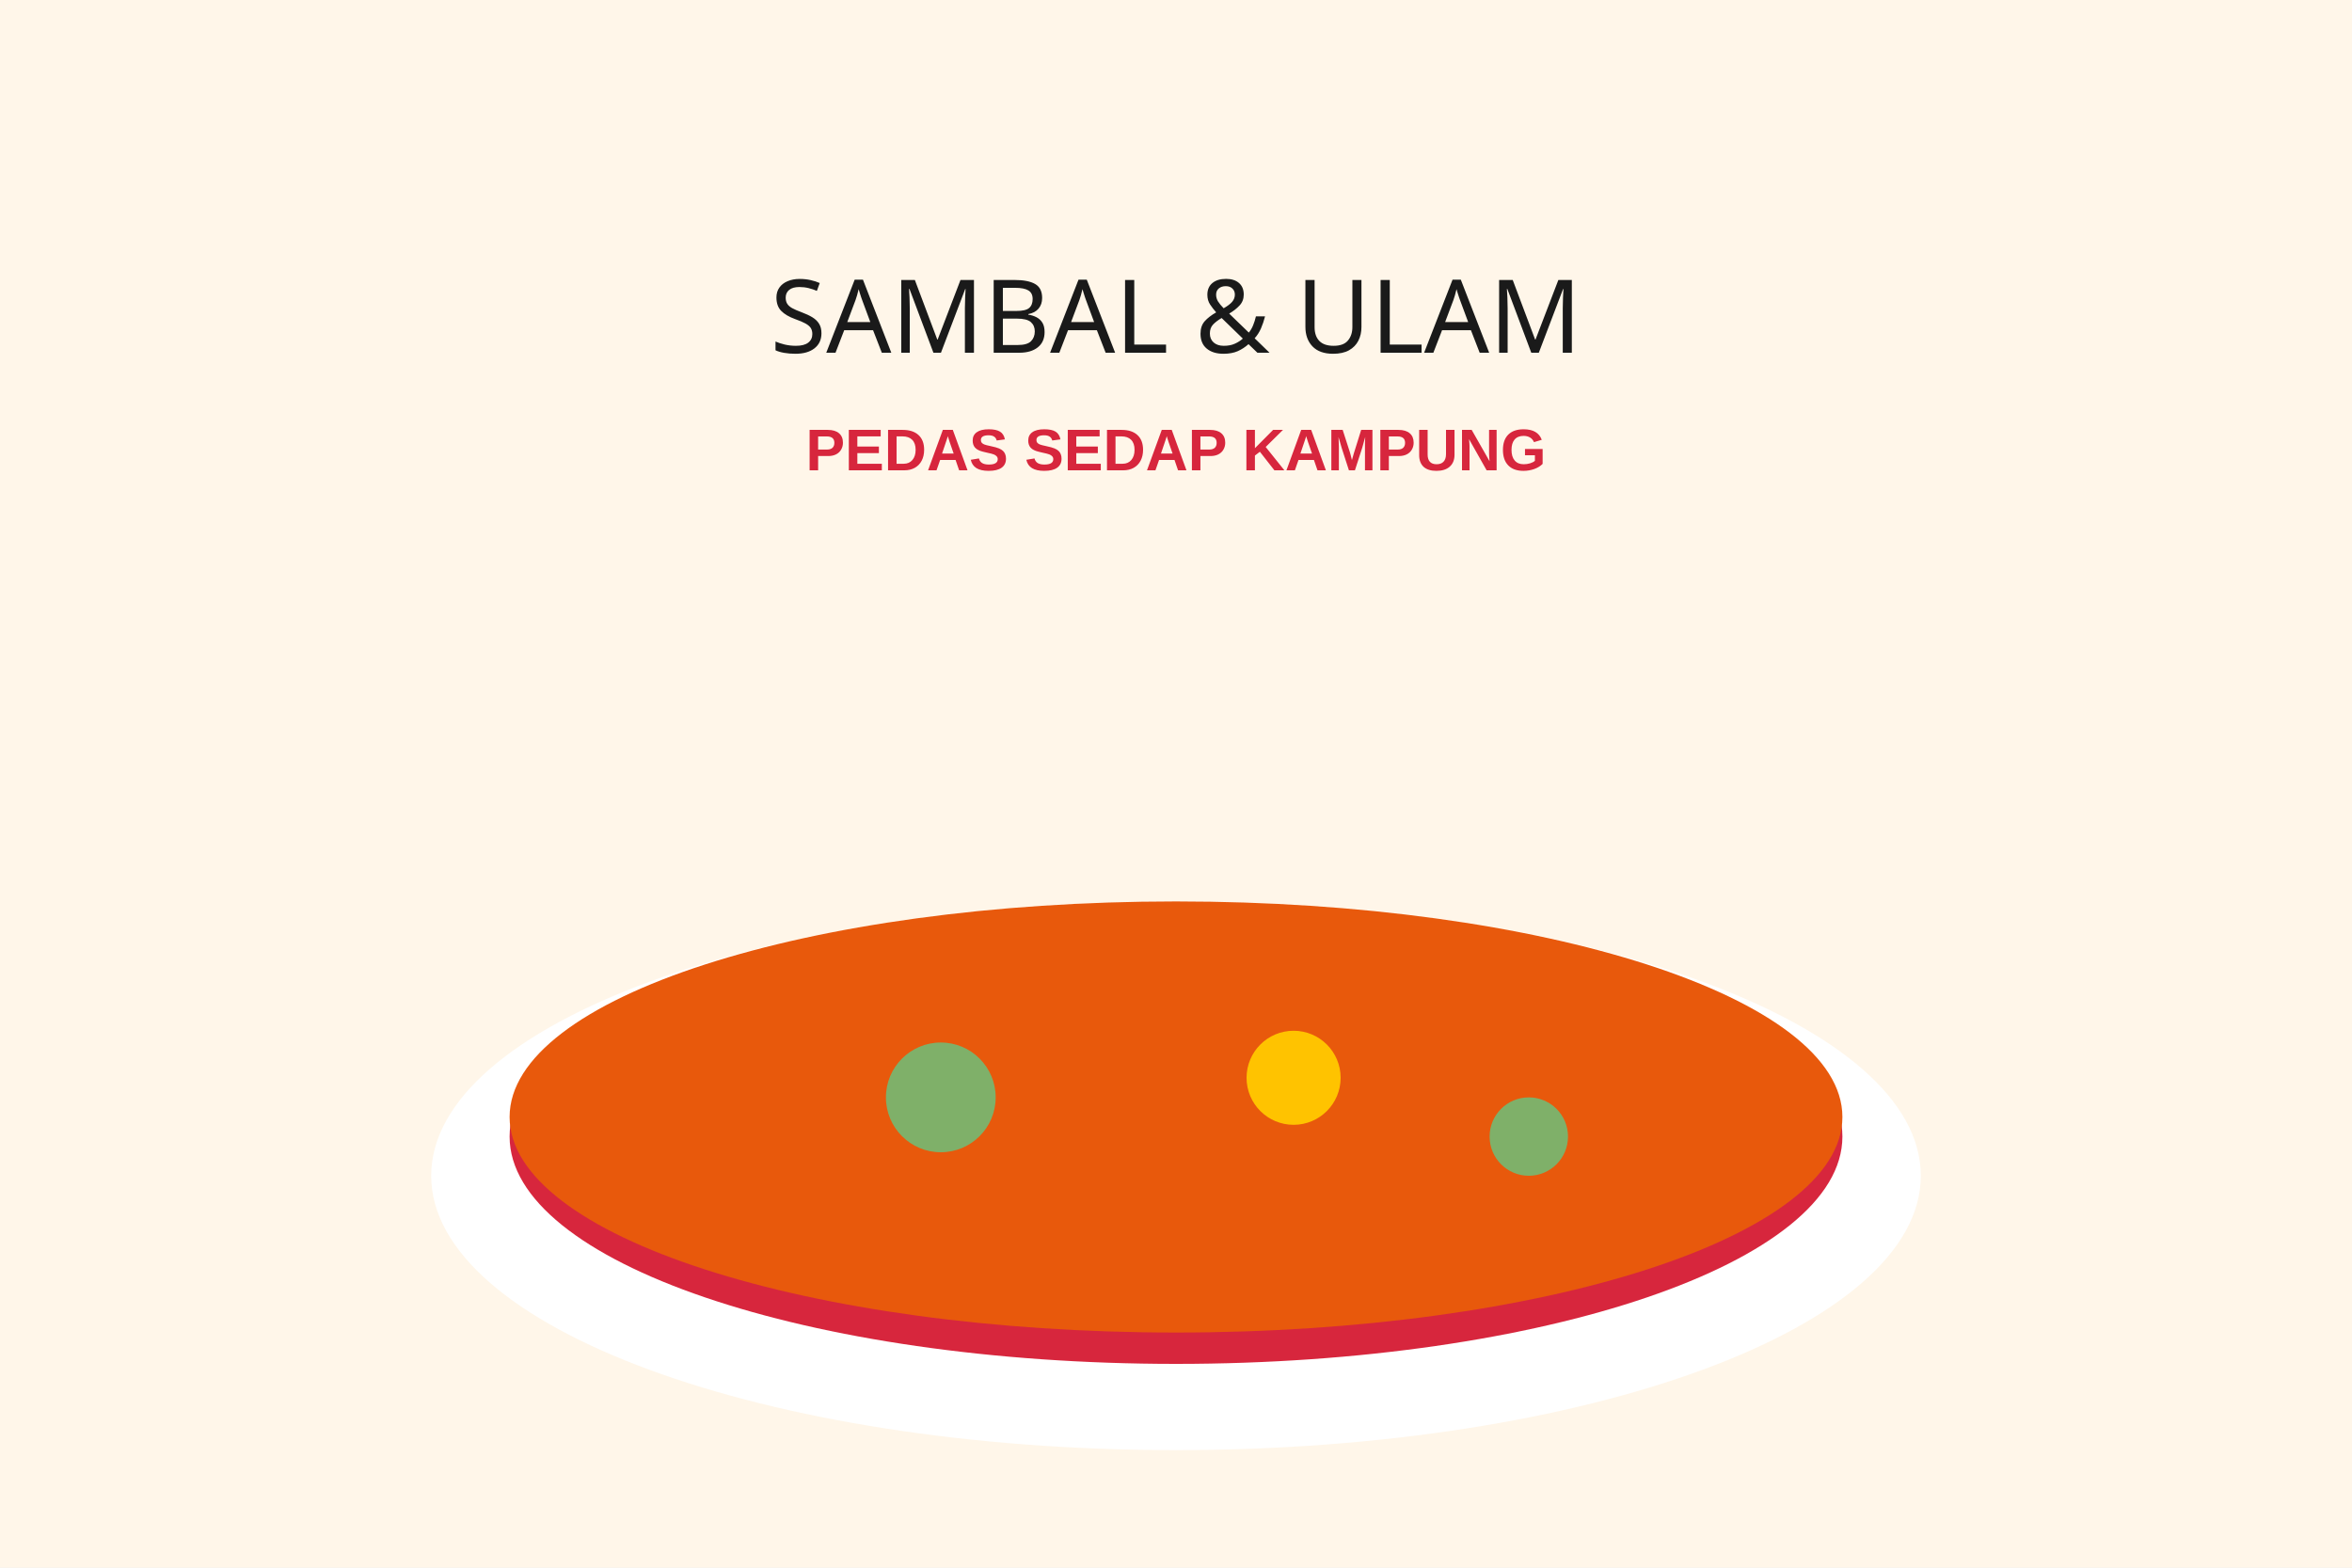
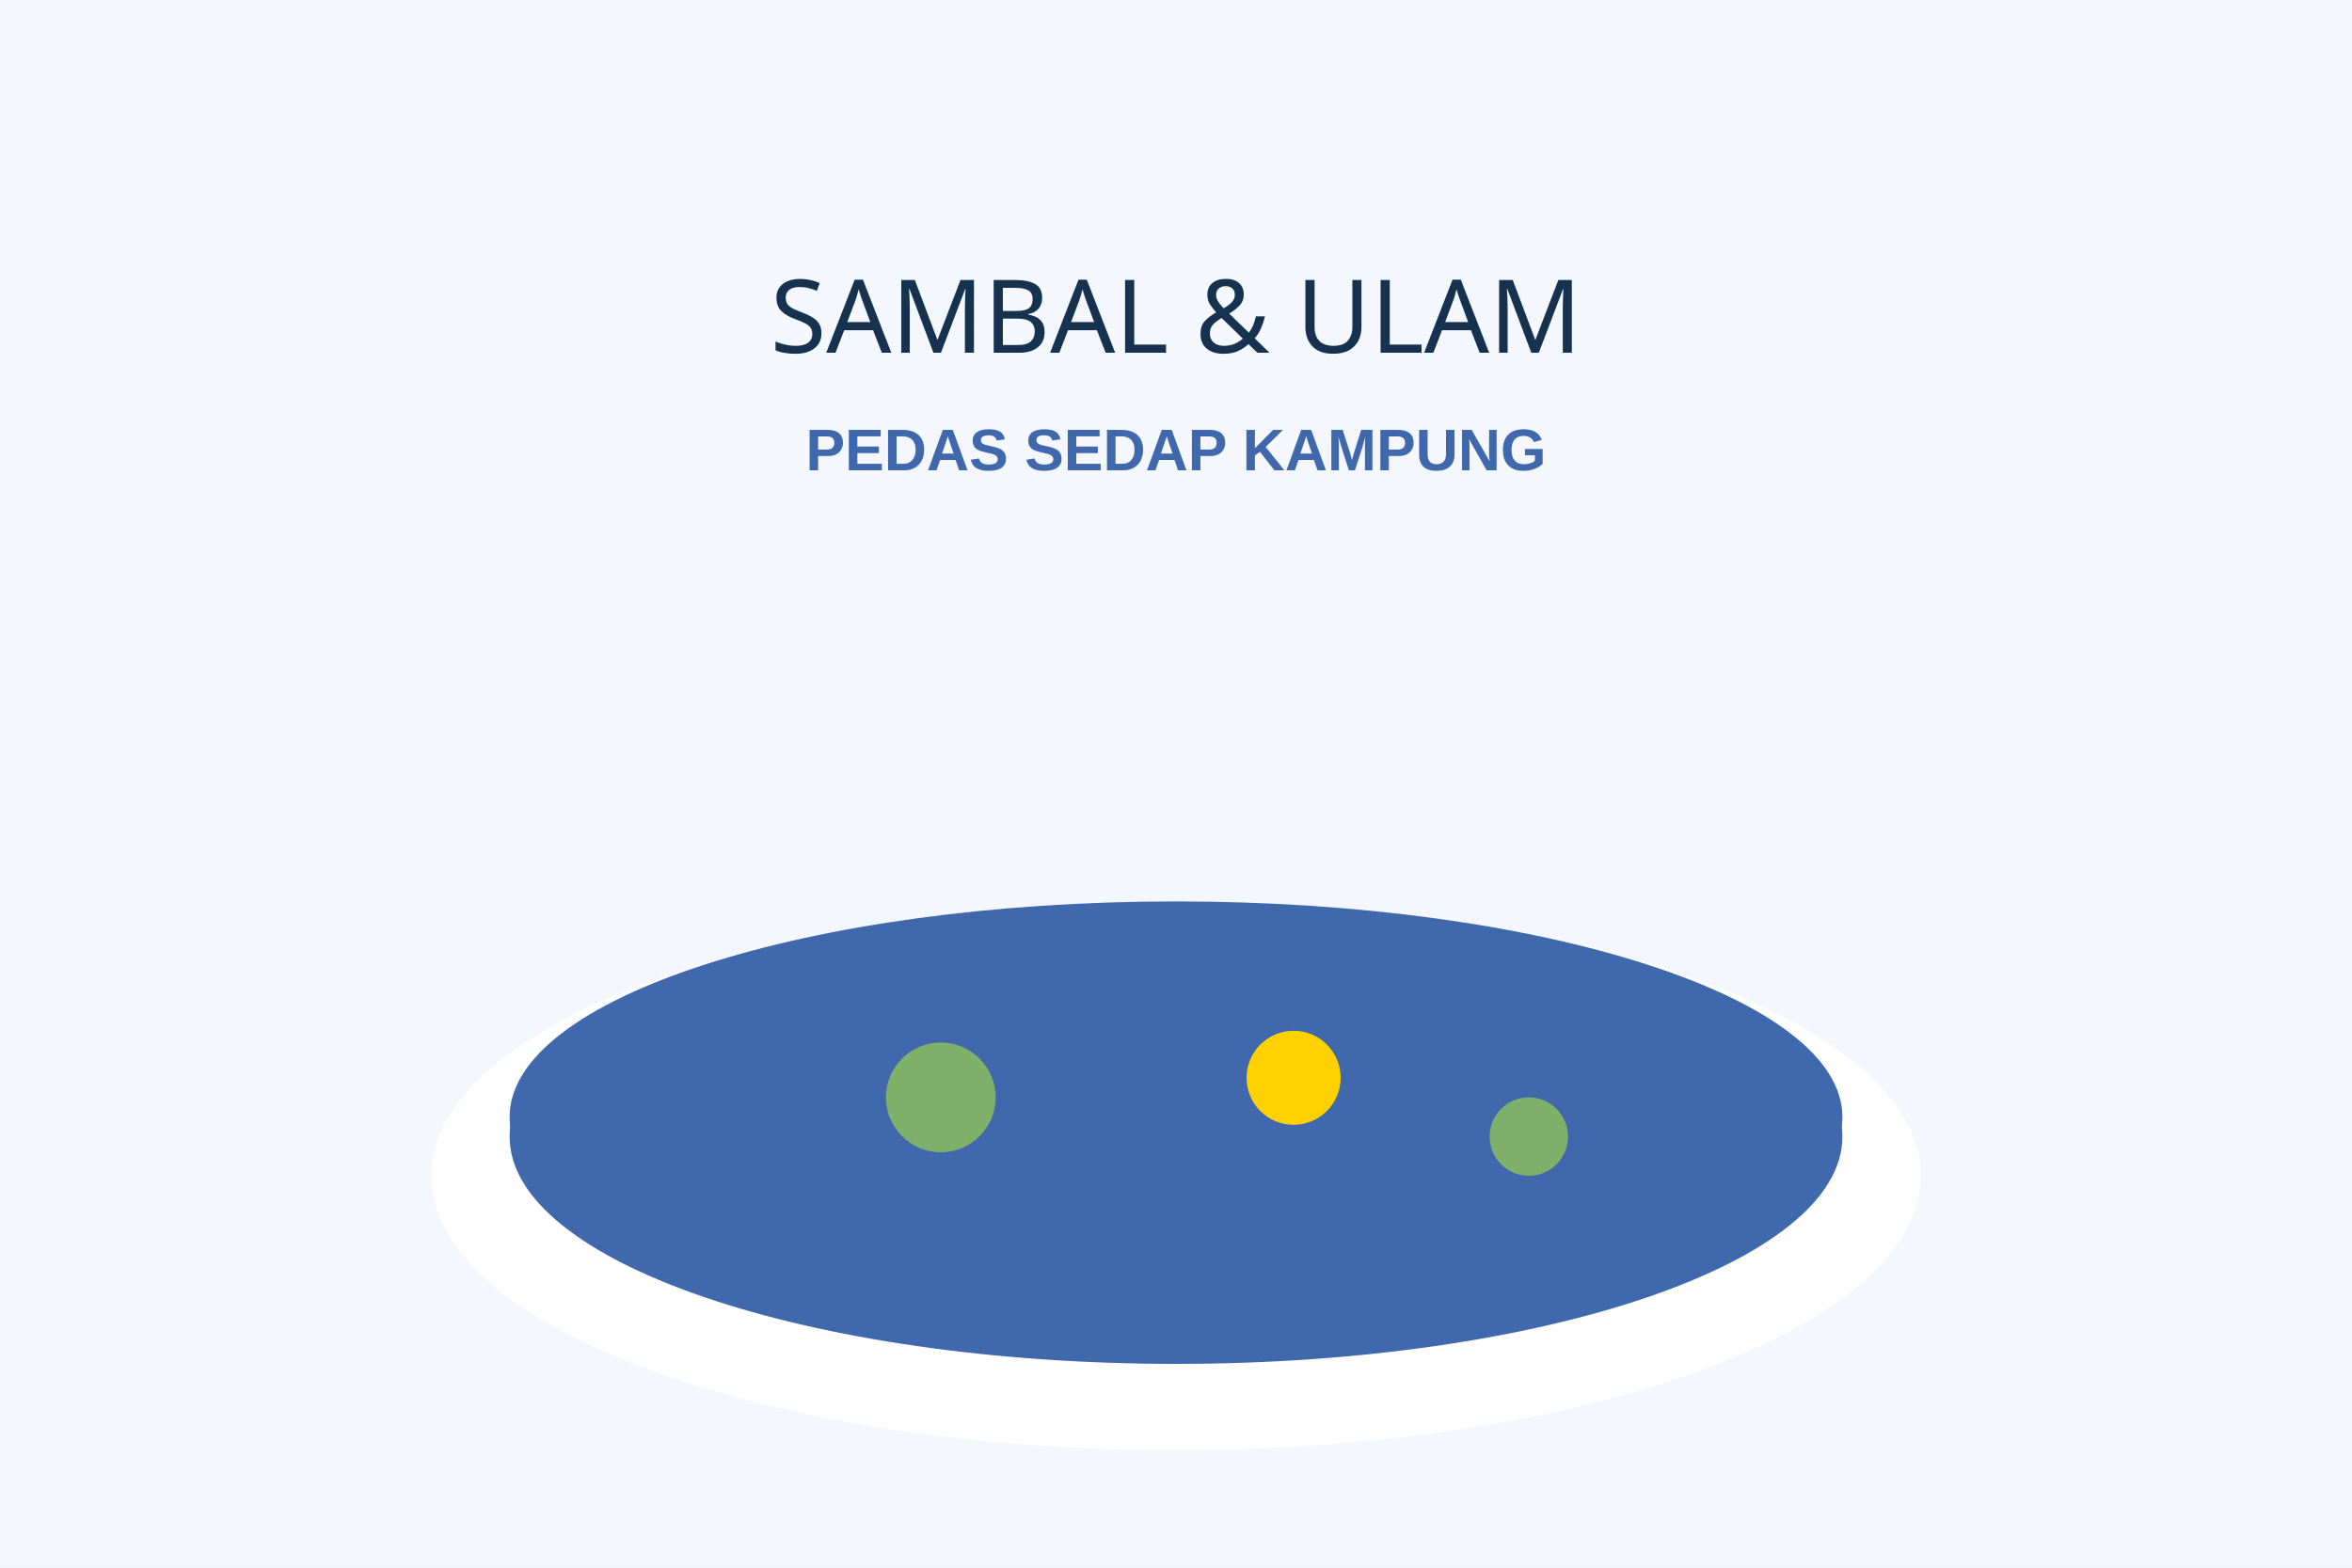
<svg xmlns="http://www.w3.org/2000/svg" viewBox="0 0 600 400">
-   <rect width="600" height="400" fill="#FFF6E9" />
+   <rect width="600" height="400" fill="#F4F8FE" />
  <ellipse cx="300" cy="300" rx="190" ry="70" fill="#fff" />
-   <ellipse cx="300" cy="290" rx="170" ry="58" fill="#D7263D" />
-   <ellipse cx="300" cy="285" rx="170" ry="55" fill="#E8590C" />
+   <ellipse cx="300" cy="290" rx="170" ry="58" fill="#4068AC" />
+   <ellipse cx="300" cy="285" rx="170" ry="55" fill="#4068AC" />
  <circle cx="240" cy="280" r="14" fill="#7FB069" />
-   <circle cx="330" cy="275" r="12" fill="#FFC300" />
+   <circle cx="330" cy="275" r="12" fill="#FFD100" />
  <circle cx="390" cy="290" r="10" fill="#7FB069" />
-   <text x="300" y="90" text-anchor="middle" font-family="Arial Black" font-size="26" fill="#1A1A1A">SAMBAL &amp; ULAM</text>
-   <text x="300" y="120" text-anchor="middle" font-family="Arial" font-size="15" font-weight="bold" fill="#D7263D">PEDAS SEDAP KAMPUNG</text>
+   <text x="300" y="90" text-anchor="middle" font-family="Arial Black" font-size="26" fill="#16324F">SAMBAL &amp; ULAM</text>
+   <text x="300" y="120" text-anchor="middle" font-family="Arial" font-size="15" font-weight="bold" fill="#4068AC">PEDAS SEDAP KAMPUNG</text>
</svg>
